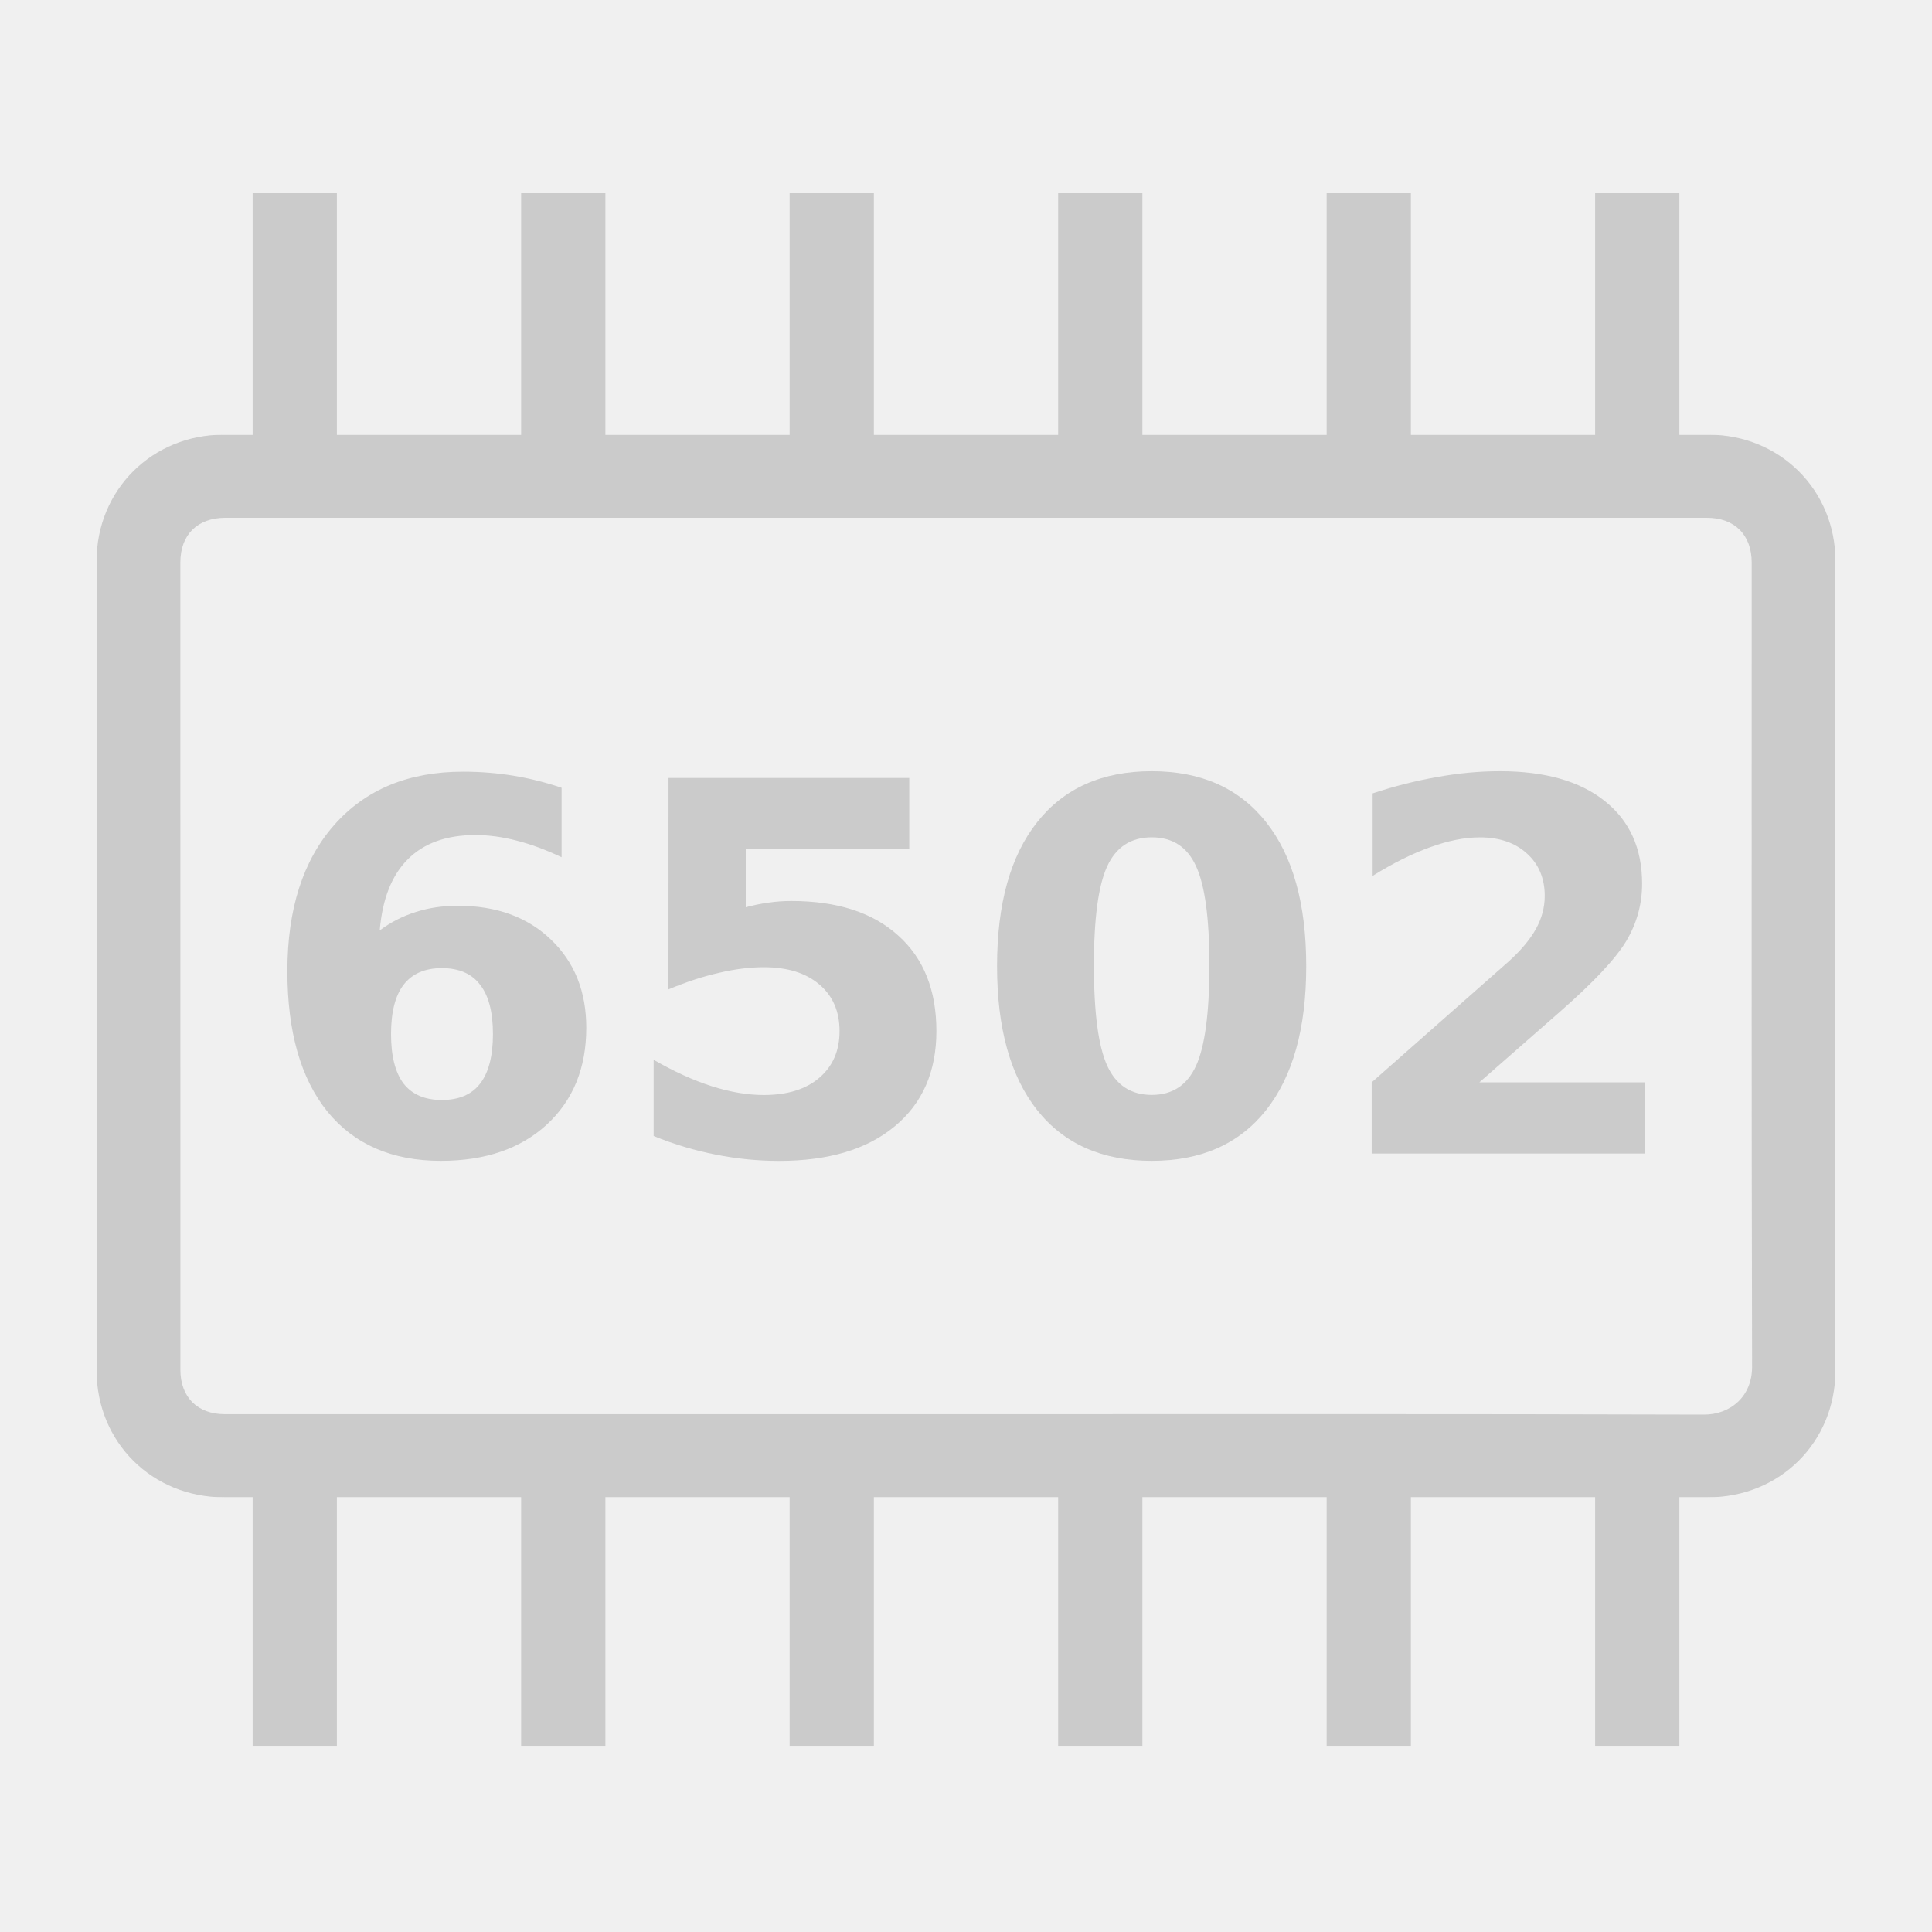
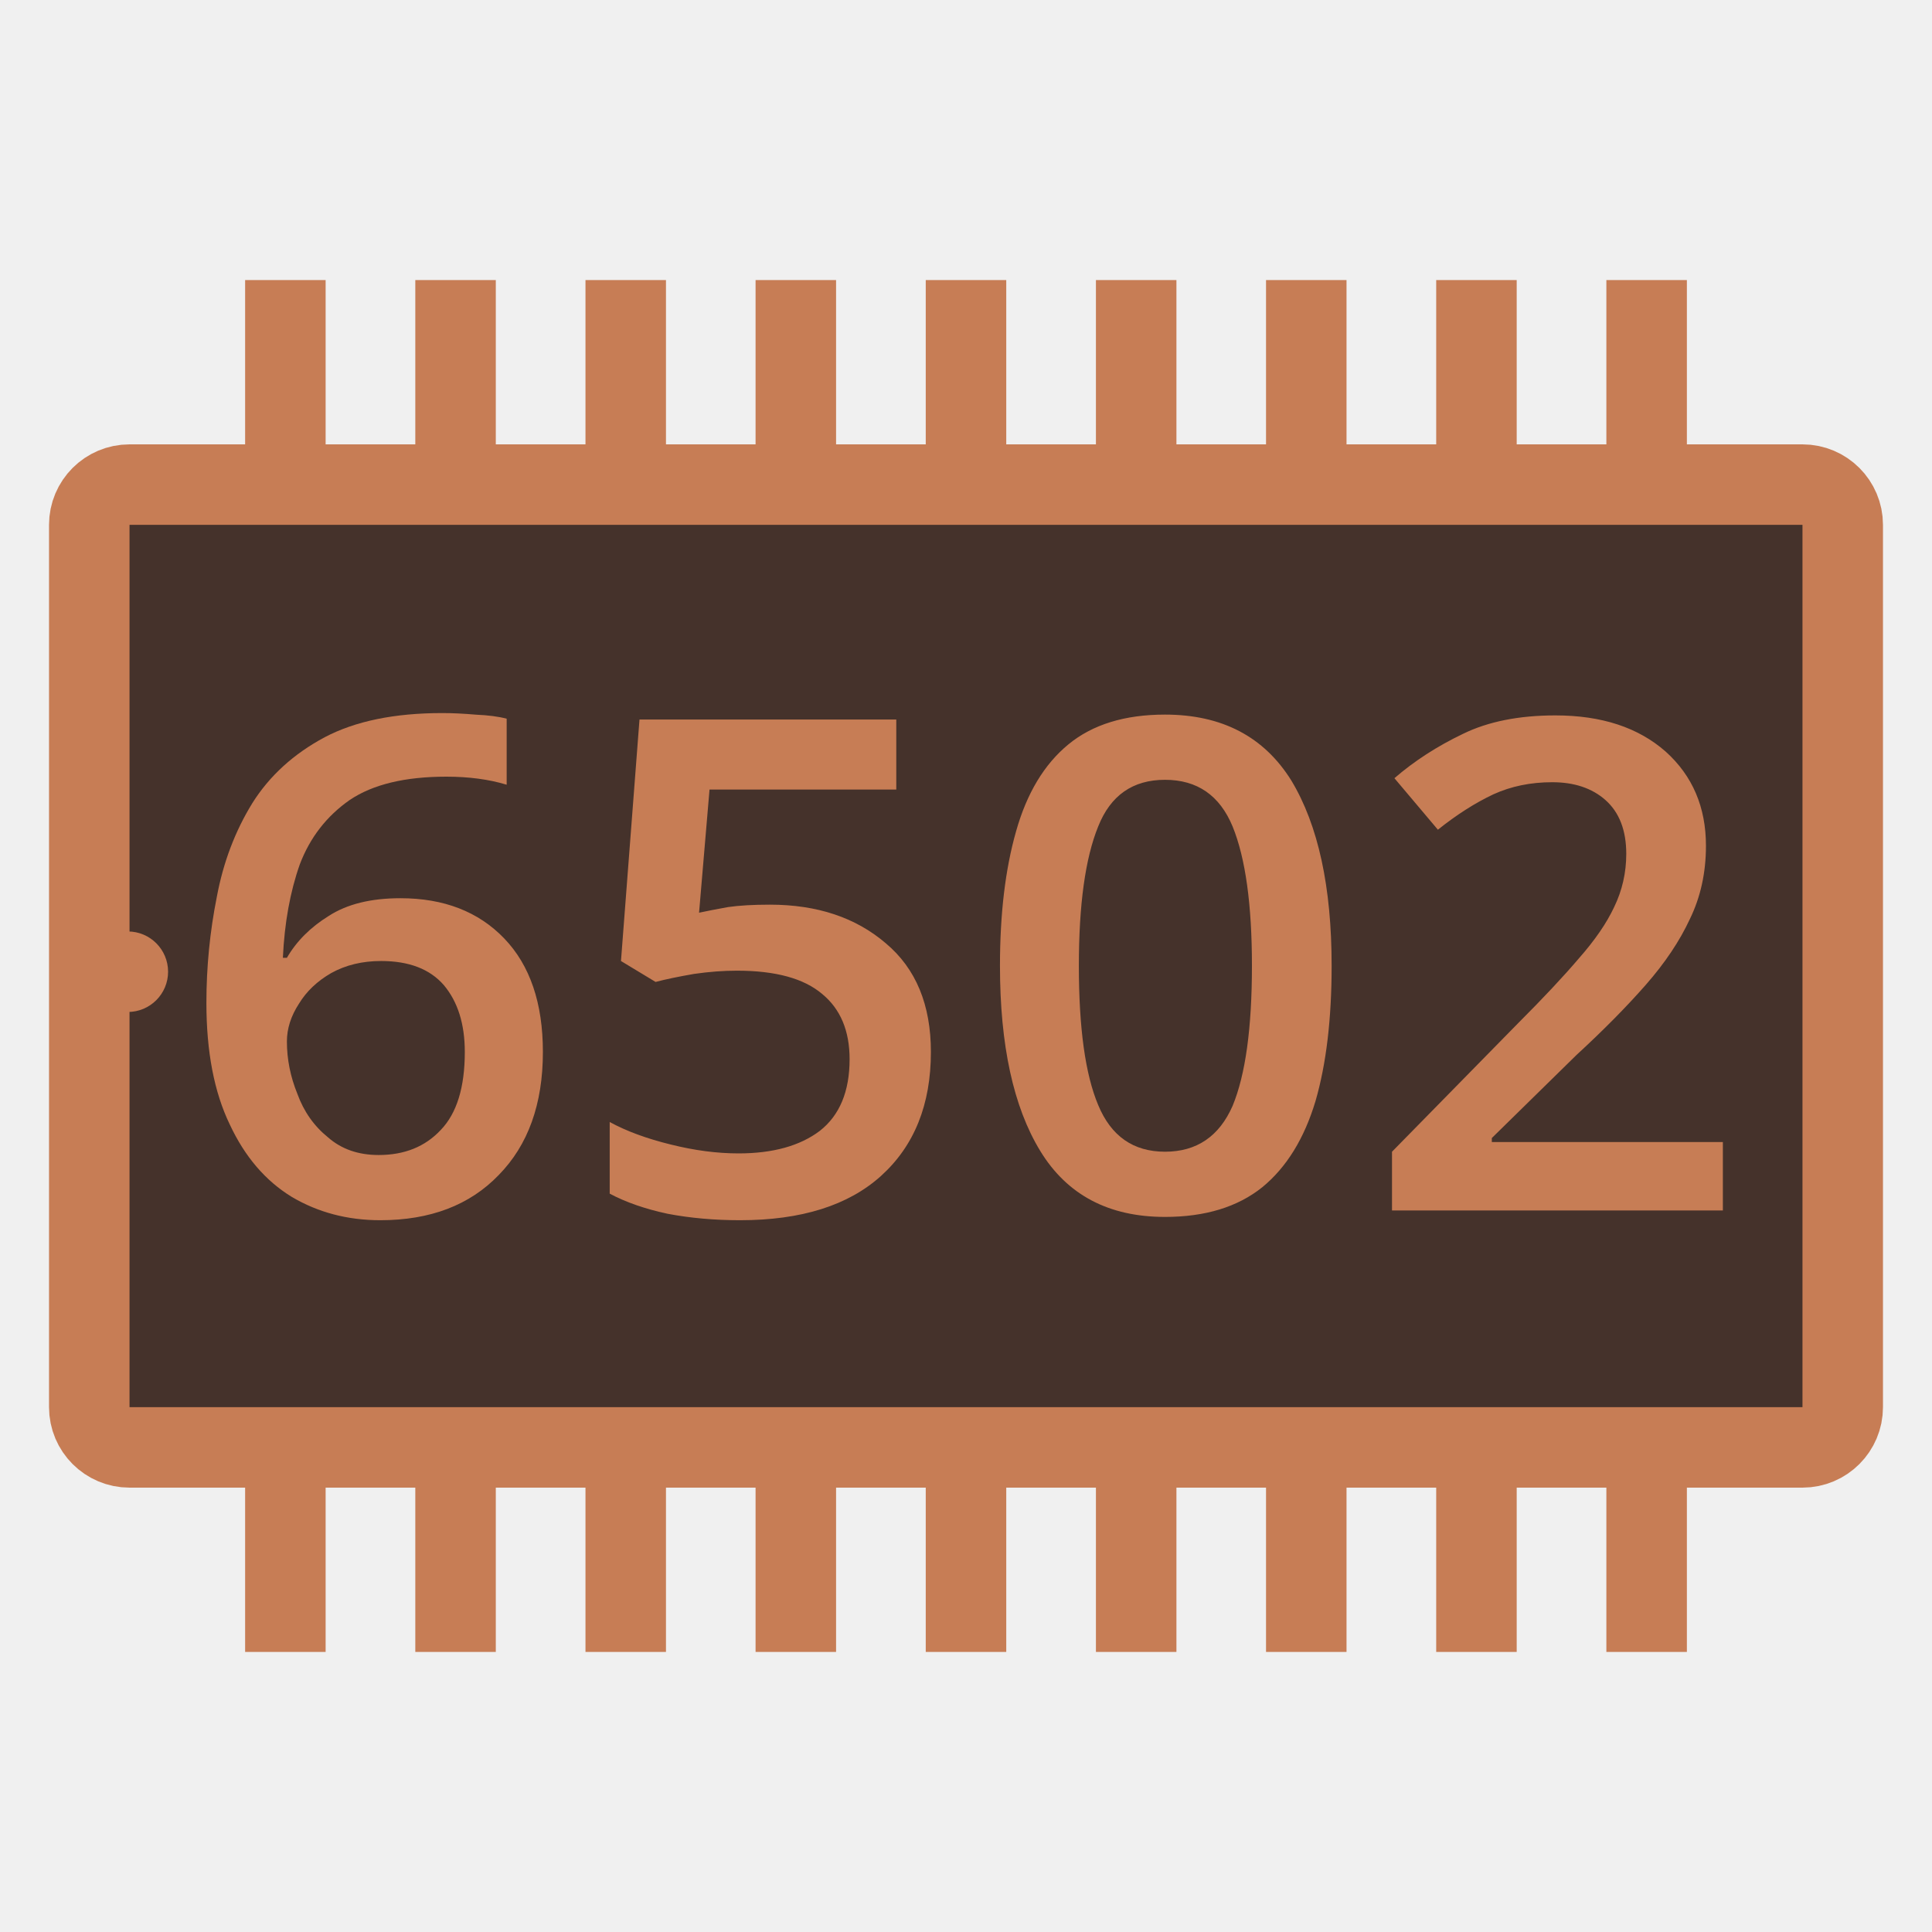
- <svg xmlns="http://www.w3.org/2000/svg" xmlns:xlink="http://www.w3.org/1999/xlink" width="40" height="40" version="1.1" viewBox="0 0 40 40">
-   <defs>
-     <polygon id="markdownsupport-a" points="0 0 36 0 36 22 0 22" />
-   </defs>
-   <g transform="translate(2 9)" fill-rule="evenodd">
-     <mask id="markdownsupport-b" fill="#fff">
-       <use xlink:href="#markdownsupport-a" />
-     </mask>
-     <g fill="#cbcbcb">
-       <path d="m17.975 20.279c5.101 0 10.201-7e-3 15.302 9e-3 0.542 2e-3 1-0.37 0.998-0.991-0.014-5.55-8e-3 -11.1-8e-3 -16.649 0-0.574-0.353-0.928-0.928-0.928h-30.674c-0.578 0-0.931 0.352-0.931 0.925 0 5.572 0 11.146 1e-3 16.718 0 0.562 0.355 0.916 0.915 0.916h15.325zm0.014 1.721h-15.352c-1.488 0-2.637-1.143-2.637-2.623v-16.767c0-1.465 1.152-2.61 2.625-2.61h30.75c1.473 0 2.625 1.145 2.625 2.61v16.768c0 1.479-1.149 2.622-2.637 2.622h-15.374z" mask="url(#markdownsupport-b)" />
-       <g aria-label="6502">
-         <path d="m7.148 11.044q-0.526 0-0.792 0.344-0.26 0.339-0.26 1.021t0.26 1.026q0.266 0.339 0.792 0.339 0.531 0 0.792-0.339 0.266-0.344 0.266-1.026t-0.266-1.021q-0.26-0.344-0.792-0.344zm2.479-3.734v1.438q-0.495-0.234-0.932-0.344-0.438-0.115-0.854-0.115-0.896 0-1.396 0.5-0.5 0.495-0.583 1.474 0.344-0.255 0.745-0.38 0.401-0.13 0.875-0.13 1.193 0 1.922 0.698 0.734 0.698 0.734 1.828 0 1.25-0.818 2.005-0.818 0.75-2.193 0.75-1.516 0-2.349-1.021-0.828-1.026-0.828-2.906 0-1.927 0.969-3.026 0.974-1.104 2.667-1.104 0.536 0 1.042 0.083 0.505 0.083 1 0.25z" style="font-variant-caps:normal;font-variant-east-asian:normal;font-variant-ligatures:normal;font-variant-numeric:normal" />
-         <path d="m11.841 7.107h4.984v1.474h-3.385v1.203q0.229-0.062 0.458-0.094 0.234-0.036 0.484-0.036 1.422 0 2.213 0.714 0.792 0.708 0.792 1.979 0 1.26-0.865 1.974-0.859 0.714-2.391 0.714-0.661 0-1.312-0.13-0.646-0.125-1.286-0.385v-1.578q0.635 0.365 1.203 0.547 0.573 0.182 1.078 0.182 0.729 0 1.146-0.354 0.422-0.359 0.422-0.969 0-0.615-0.422-0.969-0.417-0.354-1.146-0.354-0.432 0-0.922 0.115-0.49 0.109-1.052 0.344z" style="font-variant-caps:normal;font-variant-east-asian:normal;font-variant-ligatures:normal;font-variant-numeric:normal" />
-         <path d="m23.039 10.987q0-1.458-0.276-2.052-0.271-0.599-0.917-0.599t-0.922 0.599q-0.276 0.594-0.276 2.052 0 1.474 0.276 2.078 0.276 0.604 0.922 0.604 0.641 0 0.917-0.604t0.276-2.078zm2.005 0.016q0 1.932-0.833 2.984-0.833 1.047-2.365 1.047-1.536 0-2.37-1.047-0.833-1.052-0.833-2.984 0-1.938 0.833-2.984 0.833-1.052 2.37-1.052 1.531 0 2.365 1.052 0.833 1.047 0.833 2.984z" style="font-variant-caps:normal;font-variant-east-asian:normal;font-variant-ligatures:normal;font-variant-numeric:normal" />
-         <path d="m28.628 13.409h3.422v1.474h-5.651v-1.474l2.839-2.505q0.38-0.344 0.562-0.672t0.182-0.682q0-0.547-0.37-0.88-0.365-0.333-0.974-0.333-0.469 0-1.026 0.203-0.557 0.198-1.193 0.594v-1.708q0.677-0.224 1.339-0.339 0.661-0.12 1.297-0.12 1.396 0 2.167 0.615 0.776 0.615 0.776 1.714 0 0.635-0.328 1.188-0.328 0.547-1.38 1.469z" style="font-variant-caps:normal;font-variant-east-asian:normal;font-variant-ligatures:normal;font-variant-numeric:normal" />
-       </g>
-       <g transform="translate(.17268 4)" stroke-width=".48">
-         <rect x="3.058" y="-9" width="1.744" height="5.212" />
-         <rect x="8.617" y="-9" width="1.744" height="5.212" />
-         <rect x="14.176" y="-9" width="1.744" height="5.212" />
-         <rect x="19.735" y="-9" width="1.744" height="5.212" />
-         <rect x="25.294" y="-9" width="1.744" height="5.212" />
-         <rect x="30.853" y="-9" width="1.744" height="5.212" />
-       </g>
-       <g transform="translate(.17268 30.933)" stroke-width=".48">
-         <rect x="3.058" y="-9" width="1.744" height="5.212" />
-         <rect x="8.617" y="-9" width="1.744" height="5.212" />
-         <rect x="14.176" y="-9" width="1.744" height="5.212" />
-         <rect x="19.735" y="-9" width="1.744" height="5.212" />
-         <rect x="25.294" y="-9" width="1.744" height="5.212" />
-         <rect x="30.853" y="-9" width="1.744" height="5.212" />
-       </g>
-     </g>
+ <svg xmlns="http://www.w3.org/2000/svg" width="24" height="24" fill="none" viewBox="0 0 24 24" version="1.1" id="svg1" xml:space="preserve">
+   <defs id="defs1" />
+   <g id="g2">
+     <rect style="fill:#45322b;fill-opacity:1;stroke:#c77d55;stroke-width:1;stroke-linecap:square;stroke-linejoin:round;stroke-miterlimit:5.9;stroke-dasharray:none;stroke-opacity:1;paint-order:fill markers stroke" id="rect2" width="21.782" height="11.96" x="1.109" y="6.02" rx="0.5" ry="0.5" />
+     <path fill="#e66d17" d="m 2.564,12.458 q 0,-0.67 0.13,-1.32 0.12,-0.64 0.44,-1.16 0.32,-0.51 0.9,-0.82 0.57,-0.3 1.46,-0.3 0.19,0 0.42,0.02 0.23,0.01 0.38,0.05 v 0.82 q -0.33,-0.1 -0.75,-0.1 -0.77,0 -1.2,0.29 -0.43,0.3 -0.62,0.8 -0.18,0.51 -0.21,1.16 h 0.05 q 0.18,-0.31 0.52,-0.52 0.34,-0.22 0.89,-0.22 0.81,0 1.29,0.5 0.48,0.5 0.48,1.41 0,0.97 -0.55,1.53 -0.54,0.56 -1.47,0.56 -0.61,0 -1.1,-0.29 -0.49,-0.3 -0.77,-0.9 -0.29,-0.6 -0.29,-1.51 z m 2.14,1.89 q 0.48,0 0.77,-0.31 0.3,-0.31 0.3,-0.97 0,-0.52 -0.26,-0.83 -0.26,-0.3 -0.78,-0.3 -0.35,0 -0.62,0.15 -0.26,0.15 -0.4,0.38 -0.15,0.23 -0.15,0.47 0,0.33 0.13,0.65 0.12,0.33 0.38,0.54 0.25,0.22 0.63,0.22 z m 4.86,-3.11 q 0.88,0 1.44,0.48 0.56,0.47 0.56,1.35 0,0.98 -0.62,1.54 -0.61,0.55 -1.75,0.55 -0.48,0 -0.9,-0.08 -0.42,-0.09 -0.72,-0.25 v -0.89 q 0.31,0.17 0.76,0.28 0.44,0.11 0.84,0.11 0.64,0 1.01,-0.28 0.37,-0.29 0.37,-0.89 0,-0.53 -0.34,-0.81 -0.34,-0.29 -1.06,-0.29 -0.25,0 -0.53,0.04 -0.29,0.05 -0.48,0.1 l -0.43,-0.26 0.23,-3 h 3.19 v 0.87 H 8.814 l -0.13,1.53 q 0.14,-0.03 0.36,-0.07 0.21,-0.03 0.52,-0.03 z" id="path1" style="fill:#c77d55;fill-opacity:1" />
+     <path fill="#e66d17" d="m 16.542,11.997 q 0,0.99 -0.2,1.68 -0.21,0.7 -0.66,1.07 -0.46,0.37 -1.21,0.37 -1.05,0 -1.55,-0.82 -0.5,-0.82 -0.5,-2.3 0,-0.97 0.2,-1.67 0.2,-0.71 0.65,-1.08 0.45,-0.37 1.2,-0.37 1.06,0 1.57,0.82 0.5,0.83 0.5,2.3 z m -3.14,0 q 0,1.16 0.24,1.73 0.24,0.58 0.83,0.58 0.59,0 0.84,-0.57 0.24,-0.58 0.24,-1.74 0,-1.14 -0.24,-1.73 -0.24,-0.58 -0.84,-0.58 -0.6,0 -0.83,0.58 -0.24,0.59 -0.24,1.73 z m 8,3.04 h -4.11 v -0.73 l 1.57,-1.6 q 0.46,-0.46 0.75,-0.8 0.3,-0.34 0.44,-0.64 0.15,-0.31 0.15,-0.66 0,-0.44 -0.26,-0.67 -0.25,-0.22 -0.66,-0.22 -0.4,0 -0.73,0.15 -0.34,0.16 -0.69,0.44 l -0.54,-0.64 q 0.37,-0.32 0.85,-0.55 0.47,-0.23 1.15,-0.23 0.86,0 1.37,0.45 0.5,0.45 0.5,1.17 0,0.5 -0.2,0.91 -0.19,0.41 -0.55,0.82 -0.36,0.41 -0.86,0.87 l -1.05,1.03 v 0.05 h 2.87 z" id="path1-1" style="fill:#c77d55;fill-opacity:1" />
+     <path style="fill:#000000;fill-opacity:0;stroke:#c77d55;stroke-width:1;stroke-linejoin:round;stroke-miterlimit:5.9;stroke-dasharray:none;stroke-opacity:1;paint-order:fill markers stroke" d="m 3.545,20.521 v -2.094" id="path2" />
+     <path style="fill:#000000;fill-opacity:0;stroke:#c77d55;stroke-width:1;stroke-linejoin:round;stroke-miterlimit:5.9;stroke-dasharray:none;stroke-opacity:1;paint-order:fill markers stroke" d="m 5.659,20.521 v -2.094" id="path2-2" />
+     <path style="fill:#000000;fill-opacity:0;stroke:#c77d55;stroke-width:1;stroke-linejoin:round;stroke-miterlimit:5.9;stroke-dasharray:none;stroke-opacity:1;paint-order:fill markers stroke" d="m 7.773,20.521 v -2.094" id="path2-7" />
+     <path style="fill:#000000;fill-opacity:0;stroke:#c77d55;stroke-width:1;stroke-linejoin:round;stroke-miterlimit:5.9;stroke-dasharray:none;stroke-opacity:1;paint-order:fill markers stroke" d="m 9.886,20.521 v -2.094" id="path2-2-9" />
+     <path style="fill:#000000;fill-opacity:0;stroke:#c77d55;stroke-width:1;stroke-linejoin:round;stroke-miterlimit:5.9;stroke-dasharray:none;stroke-opacity:1;paint-order:fill markers stroke" d="m 12,20.521 v -2.094" id="path2-3" />
+     <path style="fill:#000000;fill-opacity:0;stroke:#c77d55;stroke-width:1;stroke-linejoin:round;stroke-miterlimit:5.9;stroke-dasharray:none;stroke-opacity:1;paint-order:fill markers stroke" d="m 14.114,20.521 v -2.094" id="path2-2-7" />
+     <path style="fill:#000000;fill-opacity:0;stroke:#c77d55;stroke-width:1;stroke-linejoin:round;stroke-miterlimit:5.9;stroke-dasharray:none;stroke-opacity:1;paint-order:fill markers stroke" d="m 16.227,20.521 v -2.094" id="path2-28" />
+     <path style="fill:#000000;fill-opacity:0;stroke:#c77d55;stroke-width:1;stroke-linejoin:round;stroke-miterlimit:5.9;stroke-dasharray:none;stroke-opacity:1;paint-order:fill markers stroke" d="m 18.341,20.521 v -2.094" id="path2-2-97" />
+     <path style="fill:#000000;fill-opacity:0;stroke:#c77d55;stroke-width:1;stroke-linejoin:round;stroke-miterlimit:5.9;stroke-dasharray:none;stroke-opacity:1;paint-order:fill markers stroke" d="m 20.455,20.521 v -2.094" id="path2-2-97-2" />
+     <path style="fill:#c77d55;fill-opacity:1;stroke:#c77d55;stroke-width:1;stroke-linejoin:round;stroke-miterlimit:5.9;stroke-dasharray:none;stroke-opacity:1;paint-order:fill markers stroke" d="M 3.545,5.572 V 3.479" id="path2-5" />
+     <path style="fill:#c77d55;fill-opacity:1;stroke:#c77d55;stroke-width:1;stroke-linejoin:round;stroke-miterlimit:5.9;stroke-dasharray:none;stroke-opacity:1;paint-order:fill markers stroke" d="M 5.659,5.572 V 3.479" id="path2-2-0" />
+     <path style="fill:#c77d55;fill-opacity:1;stroke:#c77d55;stroke-width:1;stroke-linejoin:round;stroke-miterlimit:5.9;stroke-dasharray:none;stroke-opacity:1;paint-order:fill markers stroke" d="M 7.773,5.572 V 3.479" id="path2-7-3" />
+     <path style="fill:#c77d55;fill-opacity:1;stroke:#c77d55;stroke-width:1;stroke-linejoin:round;stroke-miterlimit:5.9;stroke-dasharray:none;stroke-opacity:1;paint-order:fill markers stroke" d="M 9.886,5.572 V 3.479" id="path2-2-9-6" />
+     <path style="fill:#c77d55;fill-opacity:1;stroke:#c77d55;stroke-width:1;stroke-linejoin:round;stroke-miterlimit:5.9;stroke-dasharray:none;stroke-opacity:1;paint-order:fill markers stroke" d="M 12,5.572 V 3.479" id="path2-3-1" />
+     <path style="fill:#c77d55;fill-opacity:1;stroke:#c77d55;stroke-width:1;stroke-linejoin:round;stroke-miterlimit:5.9;stroke-dasharray:none;stroke-opacity:1;paint-order:fill markers stroke" d="M 14.114,5.572 V 3.479" id="path2-2-7-0" />
+     <path style="fill:#c77d55;fill-opacity:1;stroke:#c77d55;stroke-width:1;stroke-linejoin:round;stroke-miterlimit:5.9;stroke-dasharray:none;stroke-opacity:1;paint-order:fill markers stroke" d="M 16.227,5.572 V 3.479" id="path2-28-6" />
+     <path style="fill:#c77d55;fill-opacity:1;stroke:#c77d55;stroke-width:1;stroke-linejoin:round;stroke-miterlimit:5.9;stroke-dasharray:none;stroke-opacity:1;paint-order:fill markers stroke" d="M 18.341,5.572 V 3.479" id="path2-2-97-3" />
+     <path style="fill:#c77d55;fill-opacity:1;stroke:#c77d55;stroke-width:1;stroke-linejoin:round;stroke-miterlimit:5.9;stroke-dasharray:none;stroke-opacity:1;paint-order:fill markers stroke" d="M 20.455,5.572 V 3.479" id="path2-2-97-2-2" />
+     <circle style="fill:#c77d55;fill-opacity:1;stroke:none;stroke-width:5;stroke-linecap:butt;stroke-linejoin:bevel;stroke-miterlimit:5.9;stroke-dasharray:none;stroke-opacity:1;paint-order:normal" id="path3" cx="1.588" cy="12.071" r="0.5" />
  </g>
</svg>
